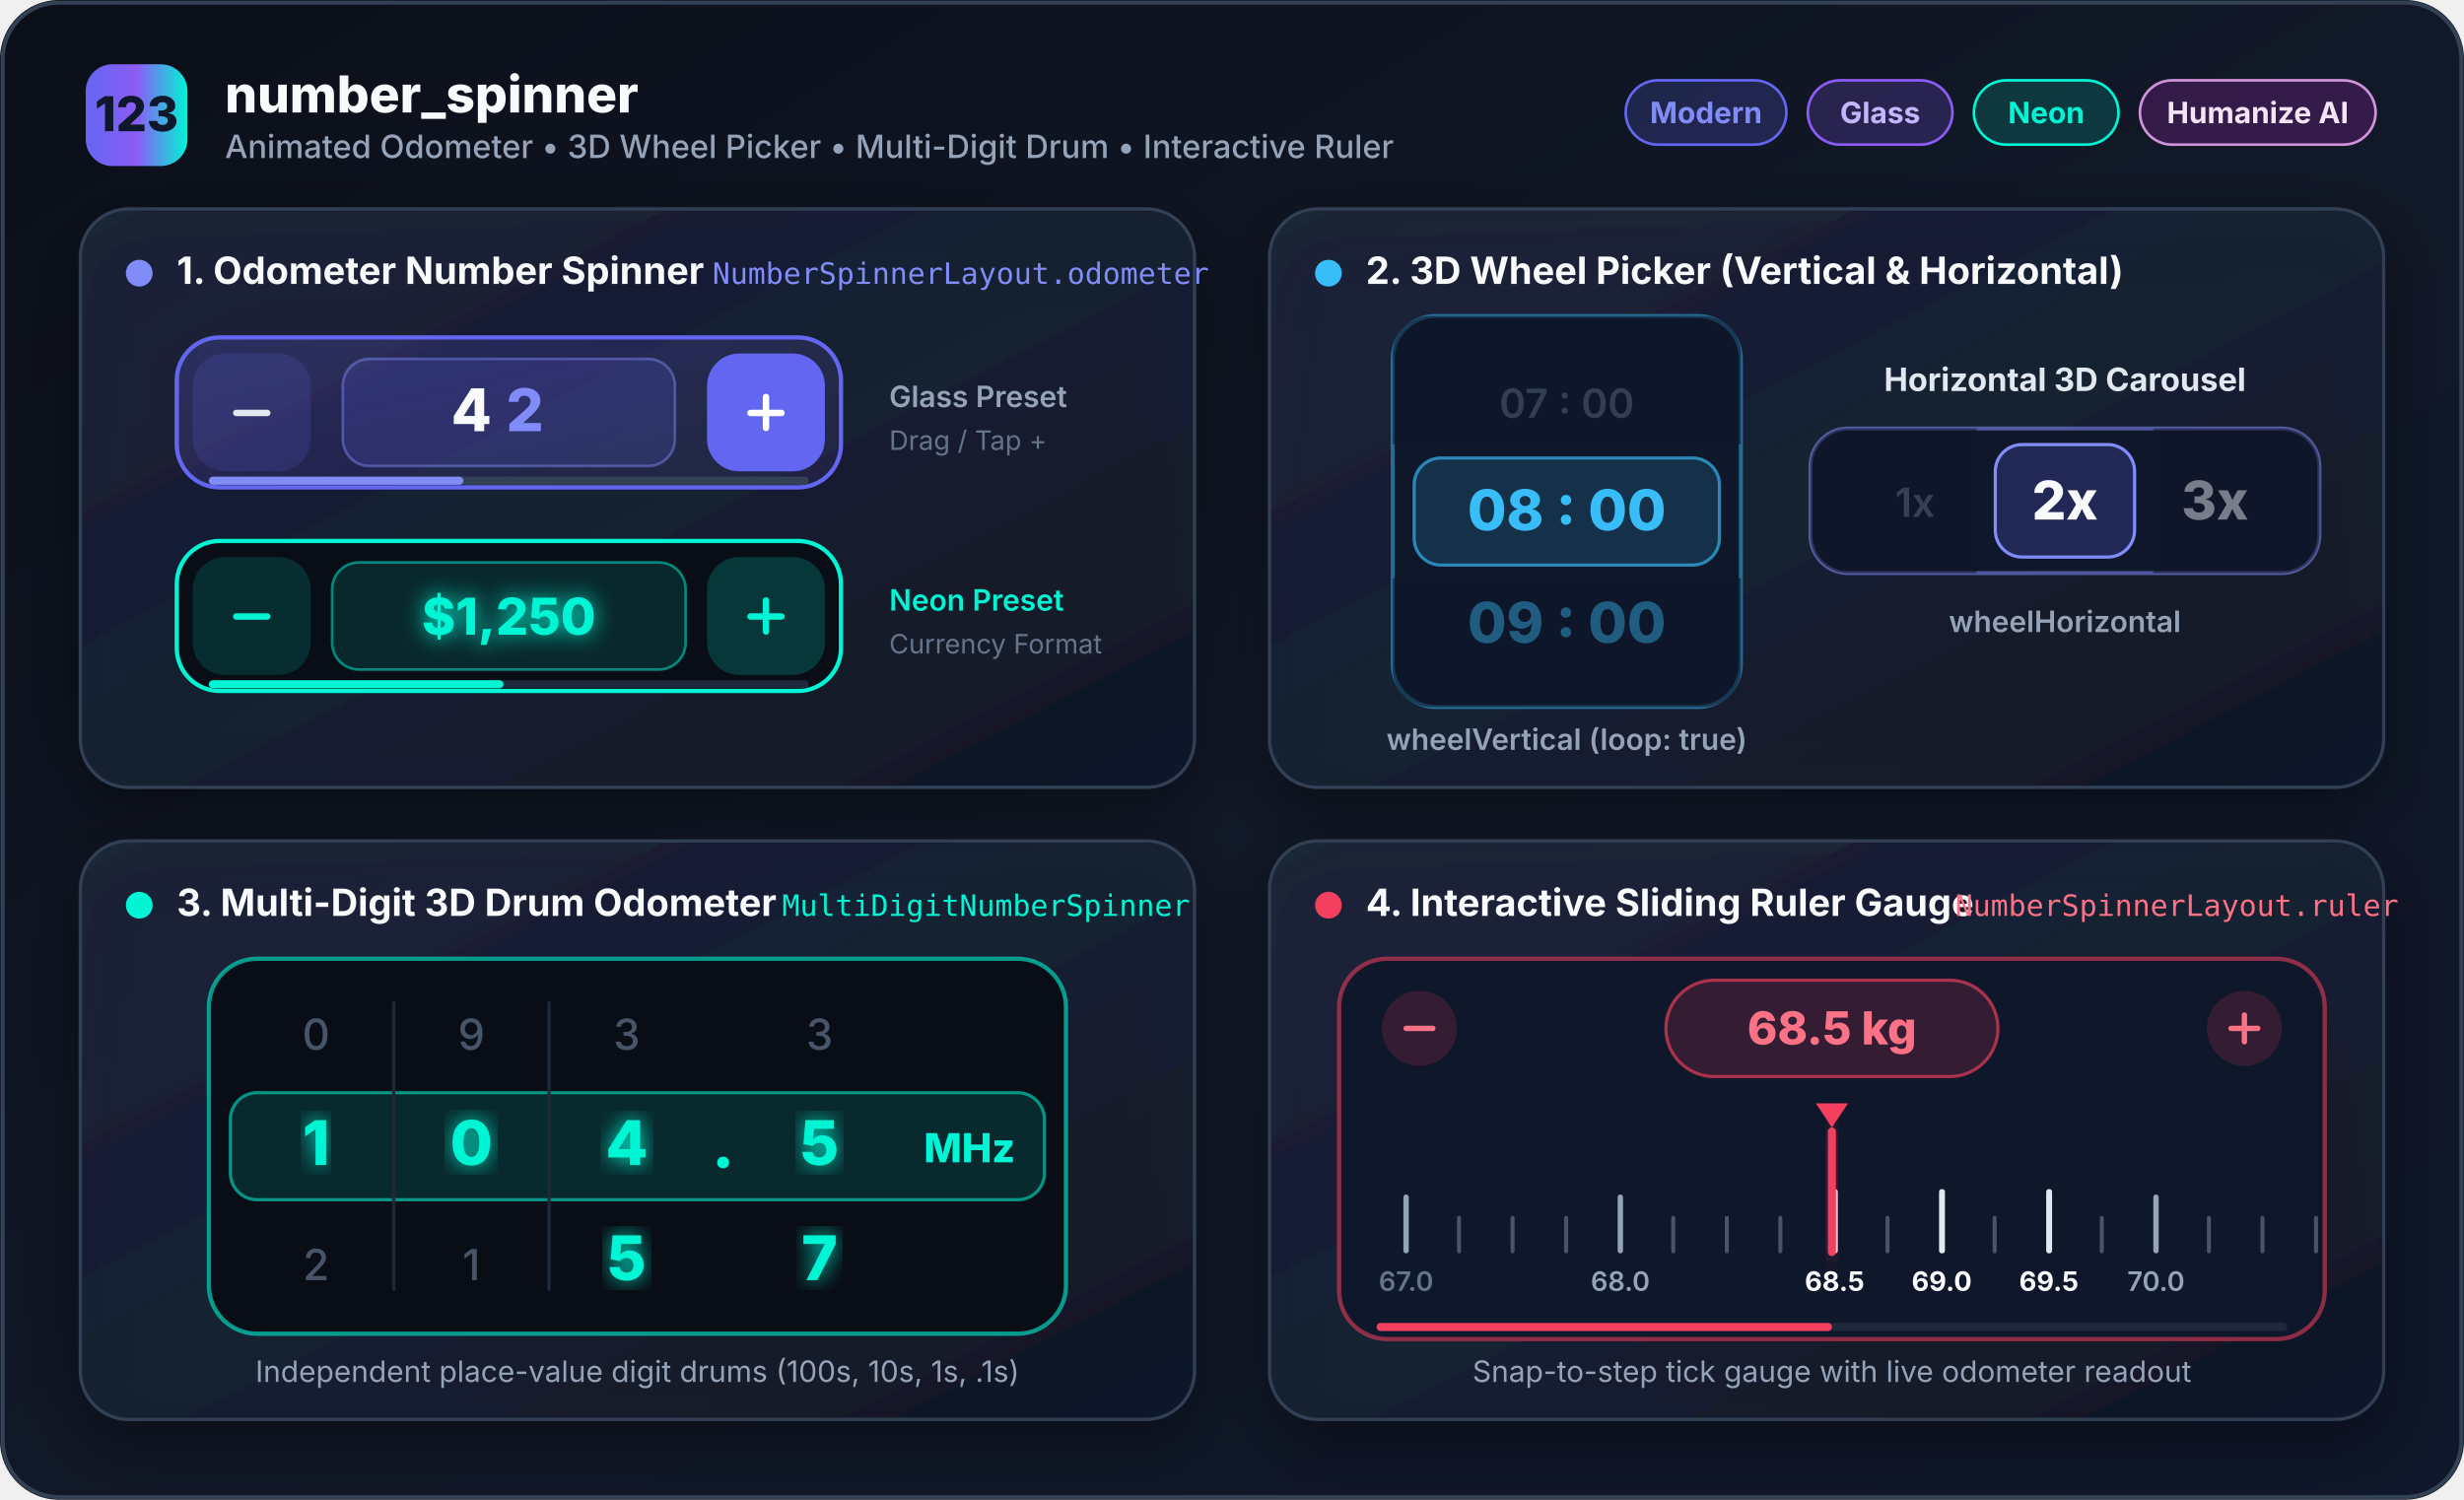
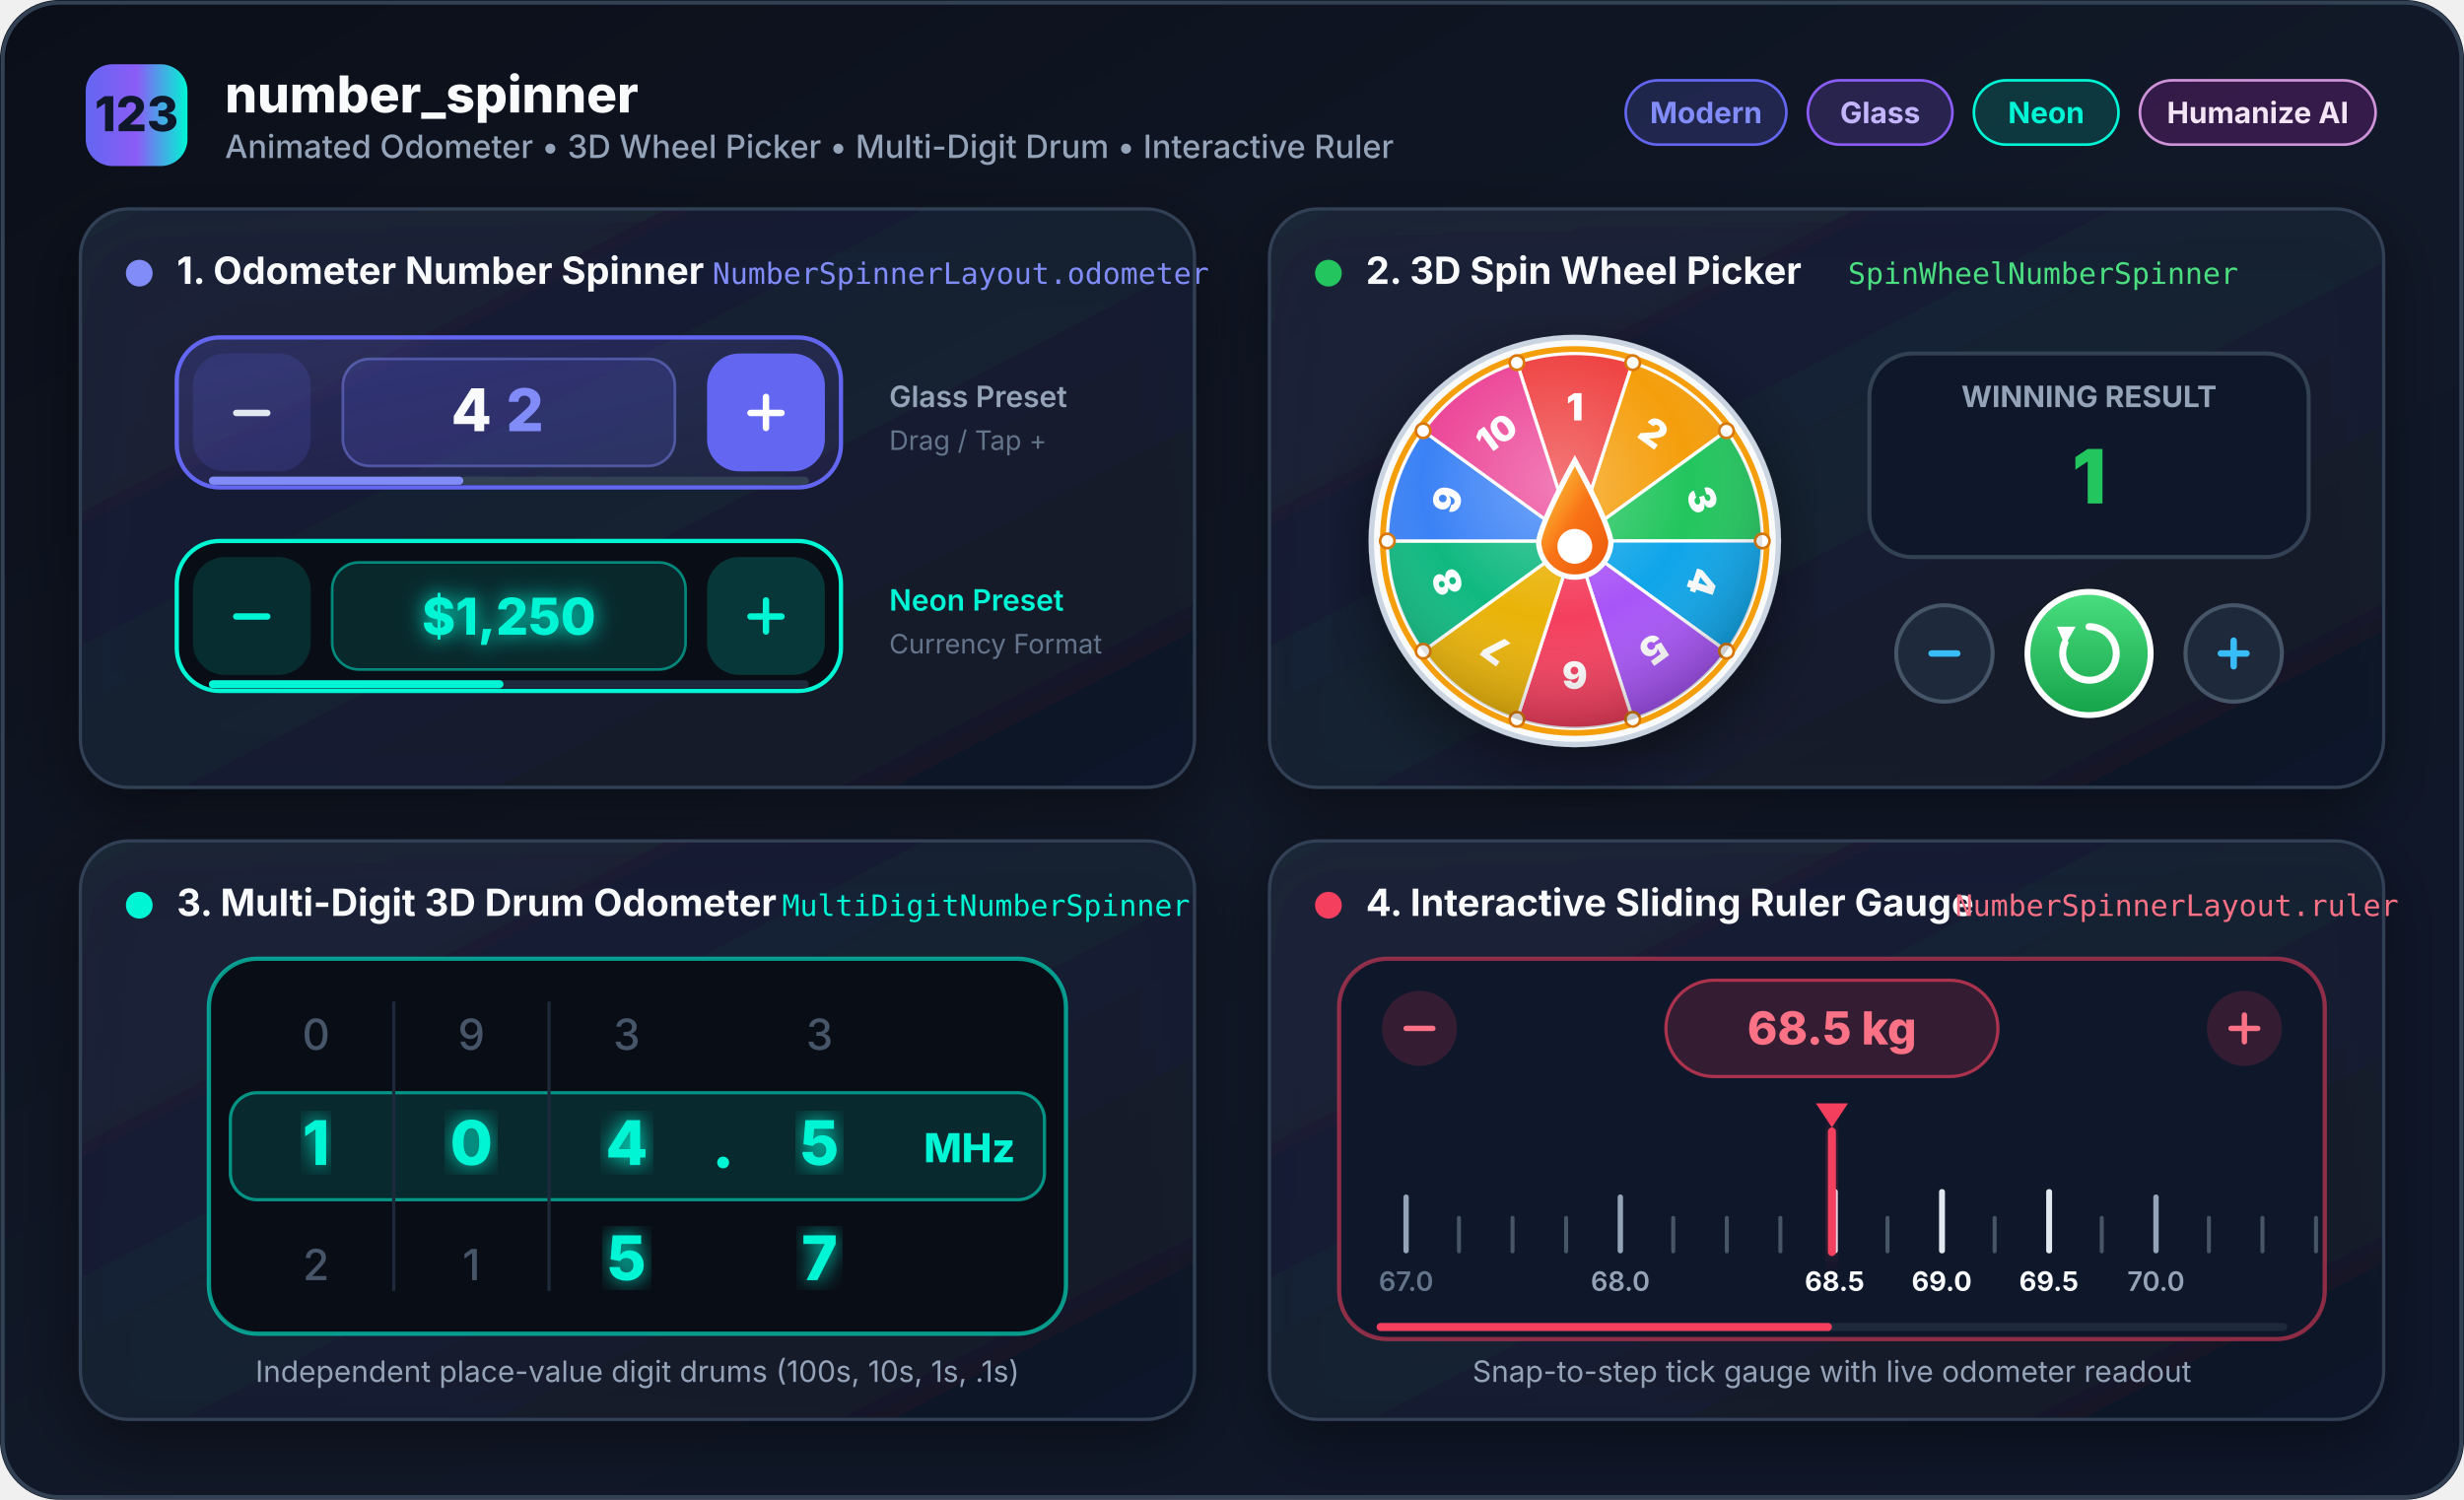
<svg xmlns="http://www.w3.org/2000/svg" viewBox="0 0 920 560" width="100%" height="100%">
  <defs>
    <linearGradient id="bgGrad" x1="0%" y1="0%" x2="100%" y2="100%">
      <stop offset="0%" stop-color="#0B0F19" />
      <stop offset="50%" stop-color="#111827" />
      <stop offset="100%" stop-color="#0F172A" />
    </linearGradient>
    <linearGradient id="cardGrad" x1="0%" y1="0%" x2="100%" y2="100%">
      <stop offset="0%" stop-color="#1E293B" stop-opacity="0.85" />
      <stop offset="100%" stop-color="#0F172A" stop-opacity="0.92" />
    </linearGradient>
    <linearGradient id="glassGrad" x1="0%" y1="0%" x2="100%" y2="100%">
      <stop offset="0%" stop-color="#6366F1" stop-opacity="0.22" />
      <stop offset="100%" stop-color="#8B5CF6" stop-opacity="0.08" />
    </linearGradient>
    <linearGradient id="accentGrad" x1="0%" y1="0%" x2="100%" y2="0%">
      <stop offset="0%" stop-color="#6366F1" />
      <stop offset="50%" stop-color="#8B5CF6" />
      <stop offset="100%" stop-color="#00F5D4" />
+     </linearGradient>
+     <radialGradient id="wheelGlossHero" cx="45%" cy="35%" r="65%">
+       <stop offset="0%" stop-color="#FFFFFF" stop-opacity="0.28" />
+       <stop offset="55%" stop-color="#FFFFFF" stop-opacity="0.0" />
+       <stop offset="100%" stop-color="#000000" stop-opacity="0.22" />
+     </radialGradient>
+     <linearGradient id="pointerGradHero" x1="0%" y1="0%" x2="100%" y2="100%">
+       <stop offset="0%" stop-color="#FDE047" />
+       <stop offset="50%" stop-color="#F97316" />
+       <stop offset="100%" stop-color="#EA580C" />
+     </linearGradient>
+     <linearGradient id="spinBtnGradHero" x1="0%" y1="0%" x2="0%" y2="100%">
+       <stop offset="0%" stop-color="#4ADE80" />
+       <stop offset="100%" stop-color="#16A34A" />
    </linearGradient>
    <linearGradient id="wheelFadeV" x1="0%" y1="0%" x2="0%" y2="100%">
      <stop offset="0%" stop-color="#151E2E" stop-opacity="0.95" />
      <stop offset="28%" stop-color="#151E2E" stop-opacity="0" />
      <stop offset="72%" stop-color="#151E2E" stop-opacity="0" />
      <stop offset="100%" stop-color="#151E2E" stop-opacity="0.95" />
    </linearGradient>
    <linearGradient id="rulerFadeH" x1="0%" y1="0%" x2="100%" y2="0%">
      <stop offset="0%" stop-color="#151E2E" stop-opacity="0.95" />
      <stop offset="20%" stop-color="#151E2E" stop-opacity="0" />
      <stop offset="80%" stop-color="#151E2E" stop-opacity="0" />
      <stop offset="100%" stop-color="#151E2E" stop-opacity="0.95" />
    </linearGradient>
    <filter id="neonGlow" x="-20%" y="-20%" width="140%" height="140%">
      <feGaussianBlur stdDeviation="4" result="blur" />
      <feComposite in="SourceGraphic" in2="blur" operator="over" />
    </filter>
    <filter id="cardShadow" x="-10%" y="-10%" width="120%" height="125%">
      <feDropShadow dx="0" dy="8" stdDeviation="12" flood-color="#000000" flood-opacity="0.45" />
    </filter>
    <clipPath id="odoClip1">
      <rect x="135" y="136" width="110" height="36" rx="8" />
    </clipPath>
    <clipPath id="odoClip2">
      <rect x="135" y="212" width="130" height="36" rx="8" />
    </clipPath>
    <clipPath id="wheelClipV">
      <rect x="520" y="118" width="130" height="146" rx="14" />
    </clipPath>
    <clipPath id="wheelClipH">
      <rect x="676" y="160" width="190" height="54" rx="14" />
    </clipPath>
    <clipPath id="drumClip1">
      <rect x="92" y="362" width="52" height="132" rx="10" />
    </clipPath>
    <clipPath id="drumClip2">
      <rect x="150" y="362" width="52" height="132" rx="10" />
    </clipPath>
    <clipPath id="drumClip3">
      <rect x="208" y="362" width="52" height="132" rx="10" />
    </clipPath>
    <clipPath id="drumClip4">
      <rect x="280" y="362" width="52" height="132" rx="10" />
    </clipPath>
    <clipPath id="rulerClip">
      <rect x="502" y="420" width="364" height="78" rx="12" />
    </clipPath>
    <clipPath id="rulerBadgeClip">
      <rect x="630" y="368" width="110" height="32" rx="16" />
    </clipPath>
  </defs>
  <rect width="920" height="560" rx="22" fill="url(#bgGrad)" />
  <rect x="1" y="1" width="918" height="558" rx="21" fill="none" stroke="#334155" stroke-width="1.5" />
  <g transform="translate(32, 24)">
    <rect x="0" y="0" width="38" height="38" rx="10" fill="url(#accentGrad)" />
    <text x="19" y="25" font-family="system-ui, -apple-system, sans-serif" font-size="18" font-weight="800" fill="#0F172A" text-anchor="middle">123</text>
    <text x="52" y="18" font-family="system-ui, -apple-system, sans-serif" font-size="19" font-weight="800" fill="#F8FAFC">number_spinner</text>
    <text x="52" y="35" font-family="system-ui, -apple-system, sans-serif" font-size="12" font-weight="500" fill="#94A3B8">Animated Odometer • 3D Wheel Picker • Multi-Digit Drum • Interactive Ruler</text>
    <g transform="translate(575, 6)">
      <rect x="0" y="0" width="60" height="24" rx="12" fill="#6366F1" fill-opacity="0.2" stroke="#6366F1" stroke-width="1" />
      <text x="30" y="16" font-family="system-ui, -apple-system, sans-serif" font-size="11" font-weight="700" fill="#818CF8" text-anchor="middle">Modern</text>
      <rect x="68" y="0" width="54" height="24" rx="12" fill="#8B5CF6" fill-opacity="0.2" stroke="#8B5CF6" stroke-width="1" />
      <text x="95" y="16" font-family="system-ui, -apple-system, sans-serif" font-size="11" font-weight="700" fill="#C4B5FD" text-anchor="middle">Glass</text>
      <rect x="130" y="0" width="54" height="24" rx="12" fill="#00F5D4" fill-opacity="0.15" stroke="#00F5D4" stroke-width="1" />
      <text x="157" y="16" font-family="system-ui, -apple-system, sans-serif" font-size="11" font-weight="700" fill="#00F5D4" text-anchor="middle">Neon</text>
      <rect x="192" y="0" width="88" height="24" rx="12" fill="#9C27B0" fill-opacity="0.25" stroke="#CE93D8" stroke-width="1" />
      <text x="236" y="16" font-family="system-ui, -apple-system, sans-serif" font-size="11" font-weight="700" fill="#F3E5F5" text-anchor="middle">Humanize AI</text>
    </g>
  </g>
  <g filter="url(#cardShadow)">
    <rect x="30" y="78" width="416" height="216" rx="18" fill="url(#cardGrad)" stroke="#334155" stroke-width="1.2" />
  </g>
  <circle cx="52" cy="102" r="5" fill="#818CF8" />
  <text x="66" y="106" font-family="system-ui, -apple-system, sans-serif" font-size="14" font-weight="700" fill="#F8FAFC">1. Odometer Number Spinner</text>
  <text x="266" y="106" font-family="monospace" font-size="11" fill="#818CF8">NumberSpinnerLayout.odometer</text>
  <rect x="66" y="126" width="248" height="56" rx="16" fill="url(#glassGrad)" stroke="#6366F1" stroke-width="1.6" />
  <rect x="72" y="132" width="44" height="44" rx="12" fill="#6366F1" fill-opacity="0.16" />
  <rect x="87" y="153" width="14" height="2.4" rx="1.2" fill="#E2E8F0" />
  <rect x="128" y="134" width="124" height="40" rx="10" fill="#6366F1" fill-opacity="0.18" stroke="#818CF8" stroke-opacity="0.45" />
  <g clip-path="url(#odoClip1)">
    <text x="176" y="161" font-family="system-ui, -apple-system, sans-serif" font-size="22" font-weight="800" fill="#F8FAFC" text-anchor="middle">4</text>
    <g>
      <animateTransform attributeName="transform" type="translate" values="0,0; 0,0; 0,-36; 0,-36; 0,-72; 0,-72; 0,-108; 0,-108; 0,0" keyTimes="0; 0.18; 0.24; 0.43; 0.49; 0.68; 0.74; 0.93; 1" dur="6s" repeatCount="indefinite" />
      <text x="196" y="161" font-family="system-ui, -apple-system, sans-serif" font-size="22" font-weight="800" fill="#818CF8" text-anchor="middle">2</text>
      <text x="196" y="197" font-family="system-ui, -apple-system, sans-serif" font-size="22" font-weight="800" fill="#818CF8" text-anchor="middle">3</text>
      <text x="196" y="233" font-family="system-ui, -apple-system, sans-serif" font-size="22" font-weight="800" fill="#818CF8" text-anchor="middle">4</text>
      <text x="196" y="269" font-family="system-ui, -apple-system, sans-serif" font-size="22" font-weight="800" fill="#818CF8" text-anchor="middle">5</text>
    </g>
  </g>
  <rect x="264" y="132" width="44" height="44" rx="12" fill="#6366F1">
    <animate attributeName="fill-opacity" values="0.2; 0.55; 0.2; 0.55; 0.2; 0.55; 0.2; 0.55; 0.2" dur="6s" repeatCount="indefinite" />
  </rect>
  <rect x="279" y="153" width="14" height="2.4" rx="1.2" fill="#FFFFFF" />
  <rect x="284.8" y="147" width="2.4" height="14" rx="1.2" fill="#FFFFFF" />
  <rect x="78" y="178" width="224" height="3" rx="1.5" fill="#334155" />
  <rect x="78" y="178" width="95" height="3" rx="1.5" fill="#818CF8">
    <animate attributeName="width" values="95; 95; 125; 125; 155; 155; 185; 185; 95" keyTimes="0; 0.18; 0.24; 0.43; 0.49; 0.68; 0.74; 0.93; 1" dur="6s" repeatCount="indefinite" />
  </rect>
  <text x="332" y="152" font-family="system-ui, -apple-system, sans-serif" font-size="11" font-weight="600" fill="#94A3B8">Glass Preset</text>
  <text x="332" y="168" font-family="system-ui, -apple-system, sans-serif" font-size="10" fill="#64748B">Drag / Tap +</text>
  <rect x="66" y="202" width="248" height="56" rx="16" fill="#090D16" stroke="#00F5D4" stroke-width="1.6" />
  <rect x="72" y="208" width="44" height="44" rx="12" fill="#00F5D4" fill-opacity="0.14" />
  <rect x="87" y="229" width="14" height="2.4" rx="1.2" fill="#00F5D4" />
  <rect x="124" y="210" width="132" height="40" rx="10" fill="#00F5D4" fill-opacity="0.12" stroke="#00F5D4" stroke-opacity="0.5" />
  <g clip-path="url(#odoClip2)" filter="url(#neonGlow)">
    <g>
      <animateTransform attributeName="transform" type="translate" values="0,0; 0,0; 0,-36; 0,-36; 0,-72; 0,-72; 0,0" keyTimes="0; 0.25; 0.33; 0.58; 0.66; 0.92; 1" dur="6s" repeatCount="indefinite" />
      <text x="190" y="237" font-family="system-ui, -apple-system, sans-serif" font-size="19" font-weight="800" fill="#00F5D4" text-anchor="middle">$1,250</text>
      <text x="190" y="273" font-family="system-ui, -apple-system, sans-serif" font-size="19" font-weight="800" fill="#00F5D4" text-anchor="middle">$1,300</text>
      <text x="190" y="309" font-family="system-ui, -apple-system, sans-serif" font-size="19" font-weight="800" fill="#00F5D4" text-anchor="middle">$1,350</text>
    </g>
  </g>
  <rect x="264" y="208" width="44" height="44" rx="12" fill="#00F5D4" fill-opacity="0.18" />
  <rect x="279" y="229" width="14" height="2.4" rx="1.2" fill="#00F5D4" />
  <rect x="284.8" y="223" width="2.4" height="14" rx="1.2" fill="#00F5D4" />
  <rect x="78" y="254" width="224" height="3" rx="1.5" fill="#1E293B" />
  <rect x="78" y="254" width="110" height="3" rx="1.5" fill="#00F5D4">
    <animate attributeName="width" values="110; 110; 150; 150; 190; 190; 110" keyTimes="0; 0.25; 0.33; 0.58; 0.66; 0.92; 1" dur="6s" repeatCount="indefinite" />
  </rect>
  <text x="332" y="228" font-family="system-ui, -apple-system, sans-serif" font-size="11" font-weight="600" fill="#00F5D4">Neon Preset</text>
  <text x="332" y="244" font-family="system-ui, -apple-system, sans-serif" font-size="10" fill="#64748B">Currency Format</text>
  <g filter="url(#cardShadow)">
    <rect x="474" y="78" width="416" height="216" rx="18" fill="url(#cardGrad)" stroke="#334155" stroke-width="1.2" />
  </g>
-   <circle cx="496" cy="102" r="5" fill="#38BDF8" />
-   <text x="510" y="106" font-family="system-ui, -apple-system, sans-serif" font-size="14" font-weight="700" fill="#F8FAFC">2. 3D Wheel Picker (Vertical &amp; Horizontal)</text>
-   <rect x="520" y="118" width="130" height="146" rx="16" fill="#0F172A" stroke="#38BDF8" stroke-opacity="0.5" stroke-width="1.5" />
-   <rect x="528" y="171" width="114" height="40" rx="10" fill="#38BDF8" fill-opacity="0.16" stroke="#38BDF8" stroke-opacity="0.65" stroke-width="1.2" />
-   <g clip-path="url(#wheelClipV)">
-     <g>
-       <animateTransform attributeName="transform" type="translate" values="0,0; 0,0; 0,-42; 0,-42; 0,-84; 0,-84; 0,0" keyTimes="0; 0.25; 0.35; 0.6; 0.7; 0.92; 1" dur="6s" repeatCount="indefinite" />
-       <text x="585" y="156" font-family="system-ui, -apple-system, sans-serif" font-size="15" font-weight="600" fill="#64748B" text-anchor="middle">07 : 00</text>
-       <text x="585" y="198" font-family="system-ui, -apple-system, sans-serif" font-size="21" font-weight="800" fill="#38BDF8" text-anchor="middle">08 : 00</text>
-       <text x="585" y="240" font-family="system-ui, -apple-system, sans-serif" font-size="21" font-weight="800" fill="#38BDF8" text-anchor="middle">09 : 00</text>
-       <text x="585" y="282" font-family="system-ui, -apple-system, sans-serif" font-size="21" font-weight="800" fill="#38BDF8" text-anchor="middle">10 : 00</text>
-       <text x="585" y="324" font-family="system-ui, -apple-system, sans-serif" font-size="15" font-weight="600" fill="#64748B" text-anchor="middle">11 : 00</text>
-     </g>
-     <rect x="520" y="118" width="130" height="48" fill="#0F172A" fill-opacity="0.58" />
-     <rect x="520" y="216" width="130" height="48" fill="#0F172A" fill-opacity="0.58" />
-   </g>
-   <text x="585" y="280" font-family="system-ui, -apple-system, sans-serif" font-size="11" font-weight="600" fill="#94A3B8" text-anchor="middle">wheelVertical (loop: true)</text>
-   <text x="771" y="146" font-family="system-ui, -apple-system, sans-serif" font-size="12" font-weight="700" fill="#E2E8F0" text-anchor="middle">Horizontal 3D Carousel</text>
-   <rect x="676" y="160" width="190" height="54" rx="14" fill="#0F172A" stroke="#818CF8" stroke-opacity="0.55" stroke-width="1.5" />
-   <rect x="745" y="166" width="52" height="42" rx="10" fill="#6366F1" fill-opacity="0.22" stroke="#818CF8" stroke-width="1.2" />
-   <g clip-path="url(#wheelClipH)">
-     <g>
-       <animateTransform attributeName="transform" type="translate" values="0,0; 0,0; -56,0; -56,0; -112,0; -112,0; 0,0" keyTimes="0; 0.25; 0.35; 0.6; 0.7; 0.92; 1" dur="6s" repeatCount="indefinite" />
-       <text x="715" y="193" font-family="system-ui, -apple-system, sans-serif" font-size="15" font-weight="600" fill="#64748B" text-anchor="middle">1x</text>
-       <text x="771" y="194" font-family="system-ui, -apple-system, sans-serif" font-size="20" font-weight="800" fill="#F8FAFC" text-anchor="middle">2x</text>
-       <text x="827" y="194" font-family="system-ui, -apple-system, sans-serif" font-size="20" font-weight="800" fill="#F8FAFC" text-anchor="middle">3x</text>
-       <text x="883" y="194" font-family="system-ui, -apple-system, sans-serif" font-size="20" font-weight="800" fill="#F8FAFC" text-anchor="middle">4x</text>
-       <text x="939" y="193" font-family="system-ui, -apple-system, sans-serif" font-size="15" font-weight="600" fill="#64748B" text-anchor="middle">5x</text>
-     </g>
-     <rect x="676" y="160" width="62" height="54" fill="#0F172A" fill-opacity="0.55" />
-     <rect x="804" y="160" width="62" height="54" fill="#0F172A" fill-opacity="0.55" />
-   </g>
-   <text x="771" y="236" font-family="system-ui, -apple-system, sans-serif" font-size="11" font-weight="600" fill="#94A3B8" text-anchor="middle">wheelHorizontal</text>
+   <circle cx="496" cy="102" r="5" fill="#22C55E" />
+   <text x="510" y="106" font-family="system-ui, -apple-system, sans-serif" font-size="14" font-weight="700" fill="#F8FAFC">2. 3D Spin Wheel Picker</text>
+   <text x="690" y="106" font-family="monospace" font-size="11" fill="#4ADE80">SpinWheelNumberSpinner</text>
+   <g transform="translate(588, 202)">
+     <circle cx="0" cy="0" r="76" fill="#F8FAFC" stroke="#CBD5E1" stroke-width="2" filter="url(#cardShadow)" />
+     <circle cx="0" cy="0" r="71.5" fill="none" stroke="#F59E0B" stroke-width="2.5" />
+     <g>
+       <animateTransform attributeName="transform" type="rotate" values="0; 0; 612; 612; 1224; 1224; 1800" keyTimes="0; 0.08; 0.38; 0.52; 0.82; 0.94; 1" calcMode="spline" keySplines="0 0 1 1; 0.12 0.85 0.22 1; 0 0 1 1; 0.12 0.85 0.22 1; 0 0 1 1; 0.12 0.85 0.22 1" dur="6s" repeatCount="indefinite" />
+       <g transform="rotate(0)">
+         <path d="M 0,0 L -21.63,-66.57 A 70,70 0 0,1 21.63,-66.57 Z" fill="#EF4444" stroke="#FFFFFF" stroke-width="1.2" />
+         <text x="0" y="-45" font-family="system-ui, -apple-system, sans-serif" font-size="14" font-weight="900" fill="#FFFFFF" text-anchor="middle">1</text>
+       </g>
+       <g transform="rotate(36)">
+         <path d="M 0,0 L -21.63,-66.57 A 70,70 0 0,1 21.63,-66.57 Z" fill="#F59E0B" stroke="#FFFFFF" stroke-width="1.2" />
+         <text x="0" y="-45" font-family="system-ui, -apple-system, sans-serif" font-size="14" font-weight="900" fill="#FFFFFF" text-anchor="middle">2</text>
+       </g>
+       <g transform="rotate(72)">
+         <path d="M 0,0 L -21.63,-66.57 A 70,70 0 0,1 21.63,-66.57 Z" fill="#22C55E" stroke="#FFFFFF" stroke-width="1.2" />
+         <text x="0" y="-45" font-family="system-ui, -apple-system, sans-serif" font-size="14" font-weight="900" fill="#FFFFFF" text-anchor="middle">3</text>
+       </g>
+       <g transform="rotate(108)">
+         <path d="M 0,0 L -21.63,-66.57 A 70,70 0 0,1 21.63,-66.57 Z" fill="#0EA5E9" stroke="#FFFFFF" stroke-width="1.2" />
+         <text x="0" y="-45" font-family="system-ui, -apple-system, sans-serif" font-size="14" font-weight="900" fill="#FFFFFF" text-anchor="middle">4</text>
+       </g>
+       <g transform="rotate(144)">
+         <path d="M 0,0 L -21.63,-66.57 A 70,70 0 0,1 21.63,-66.57 Z" fill="#A855F7" stroke="#FFFFFF" stroke-width="1.2" />
+         <text x="0" y="-45" font-family="system-ui, -apple-system, sans-serif" font-size="14" font-weight="900" fill="#FFFFFF" text-anchor="middle">5</text>
+       </g>
+       <g transform="rotate(180)">
+         <path d="M 0,0 L -21.63,-66.57 A 70,70 0 0,1 21.63,-66.57 Z" fill="#F43F5E" stroke="#FFFFFF" stroke-width="1.2" />
+         <text x="0" y="-45" font-family="system-ui, -apple-system, sans-serif" font-size="14" font-weight="900" fill="#FFFFFF" text-anchor="middle">6</text>
+       </g>
+       <g transform="rotate(216)">
+         <path d="M 0,0 L -21.63,-66.57 A 70,70 0 0,1 21.63,-66.57 Z" fill="#EAB308" stroke="#FFFFFF" stroke-width="1.2" />
+         <text x="0" y="-45" font-family="system-ui, -apple-system, sans-serif" font-size="14" font-weight="900" fill="#FFFFFF" text-anchor="middle">7</text>
+       </g>
+       <g transform="rotate(252)">
+         <path d="M 0,0 L -21.63,-66.57 A 70,70 0 0,1 21.63,-66.57 Z" fill="#10B981" stroke="#FFFFFF" stroke-width="1.2" />
+         <text x="0" y="-45" font-family="system-ui, -apple-system, sans-serif" font-size="14" font-weight="900" fill="#FFFFFF" text-anchor="middle">8</text>
+       </g>
+       <g transform="rotate(288)">
+         <path d="M 0,0 L -21.63,-66.57 A 70,70 0 0,1 21.63,-66.57 Z" fill="#3B82F6" stroke="#FFFFFF" stroke-width="1.2" />
+         <text x="0" y="-45" font-family="system-ui, -apple-system, sans-serif" font-size="14" font-weight="900" fill="#FFFFFF" text-anchor="middle">9</text>
+       </g>
+       <g transform="rotate(324)">
+         <path d="M 0,0 L -21.63,-66.57 A 70,70 0 0,1 21.63,-66.57 Z" fill="#EC4899" stroke="#FFFFFF" stroke-width="1.2" />
+         <text x="0" y="-45" font-family="system-ui, -apple-system, sans-serif" font-size="13" font-weight="900" fill="#FFFFFF" text-anchor="middle">10</text>
+       </g>
+       <circle cx="-21.63" cy="-66.57" r="2.7" fill="#FFFFFF" stroke="#D97706" stroke-width="1" />
+       <circle cx="21.63" cy="-66.57" r="2.7" fill="#FFFFFF" stroke="#D97706" stroke-width="1" />
+       <circle cx="56.63" cy="-41.15" r="2.7" fill="#FFFFFF" stroke="#D97706" stroke-width="1" />
+       <circle cx="70.0" cy="0" r="2.7" fill="#FFFFFF" stroke="#D97706" stroke-width="1" />
+       <circle cx="56.63" cy="41.15" r="2.7" fill="#FFFFFF" stroke="#D97706" stroke-width="1" />
+       <circle cx="21.63" cy="66.57" r="2.7" fill="#FFFFFF" stroke="#D97706" stroke-width="1" />
+       <circle cx="-21.63" cy="66.57" r="2.7" fill="#FFFFFF" stroke="#D97706" stroke-width="1" />
+       <circle cx="-56.63" cy="41.15" r="2.7" fill="#FFFFFF" stroke="#D97706" stroke-width="1" />
+       <circle cx="-70.0" cy="0" r="2.7" fill="#FFFFFF" stroke="#D97706" stroke-width="1" />
+       <circle cx="-56.63" cy="-41.15" r="2.7" fill="#FFFFFF" stroke="#D97706" stroke-width="1" />
+     </g>
+     <circle cx="0" cy="0" r="70" fill="url(#wheelGlossHero)" pointer-events="none" />
+     <path d="M 0,-30 Q 12,-8 13.5,0 A 13.5,13.5 0 1,1 -13.5,0 Q -12,-8 0,-30 Z" fill="url(#pointerGradHero)" stroke="#FFFFFF" stroke-width="2" />
+     <circle cx="0" cy="2" r="6.5" fill="#FFFFFF" />
+   </g>
+   <rect x="698" y="132" width="164" height="76" rx="16" fill="#0F172A" stroke="#334155" stroke-width="1.5" />
+   <text x="780" y="152" font-family="system-ui, -apple-system, sans-serif" font-size="11" font-weight="700" fill="#94A3B8" text-anchor="middle">WINNING RESULT</text>
+   <clipPath id="heroResClip">
+     <rect x="710" y="158" width="140" height="36" rx="8" />
+   </clipPath>
+   <g clip-path="url(#heroResClip)">
+     <g>
+       <animateTransform attributeName="transform" type="translate" values="0,0; 0,0; 0,-36; 0,-36; 0,-72; 0,-72; 0,0" keyTimes="0; 0.34; 0.40; 0.78; 0.84; 0.96; 1" dur="6s" repeatCount="indefinite" />
+       <text x="780" y="188" font-family="system-ui, -apple-system, sans-serif" font-size="28" font-weight="900" fill="#22C55E" text-anchor="middle">1</text>
+       <text x="780" y="224" font-family="system-ui, -apple-system, sans-serif" font-size="28" font-weight="900" fill="#0EA5E9" text-anchor="middle">4</text>
+       <text x="780" y="260" font-family="system-ui, -apple-system, sans-serif" font-size="28" font-weight="900" fill="#EAB308" text-anchor="middle">7</text>
+     </g>
+   </g>
+   <circle cx="726" cy="244" r="18" fill="#1E293B" stroke="#475569" stroke-width="1.5" />
+   <rect x="720" y="242.8" width="12" height="2.4" rx="1.2" fill="#38BDF8" />
+   <circle cx="780" cy="244" r="23" fill="url(#spinBtnGradHero)" stroke="#FFFFFF" stroke-width="2.2" />
+   <path d="M 780,234 A 10,10 0 1,1 771,240" fill="none" stroke="#FFFFFF" stroke-width="2.6" stroke-linecap="round" />
+   <polygon points="768,234 775,234 771,241" fill="#FFFFFF" />
+   <circle cx="834" cy="244" r="18" fill="#1E293B" stroke="#475569" stroke-width="1.5" />
+   <rect x="828" y="242.8" width="12" height="2.4" rx="1.2" fill="#38BDF8" />
+   <rect x="832.8" y="238" width="2.4" height="12" rx="1.2" fill="#38BDF8" />
  <g filter="url(#cardShadow)">
    <rect x="30" y="314" width="416" height="216" rx="18" fill="url(#cardGrad)" stroke="#334155" stroke-width="1.2" />
  </g>
  <circle cx="52" cy="338" r="5" fill="#00F5D4" />
  <text x="66" y="342" font-family="system-ui, -apple-system, sans-serif" font-size="14" font-weight="700" fill="#F8FAFC">3. Multi-Digit 3D Drum Odometer</text>
  <text x="292" y="342" font-family="monospace" font-size="11" fill="#00F5D4">MultiDigitNumberSpinner</text>
  <rect x="78" y="358" width="320" height="140" rx="18" fill="#090D16" stroke="#00F5D4" stroke-opacity="0.6" stroke-width="1.6" />
  <rect x="86" y="408" width="304" height="40" rx="10" fill="#00F5D4" fill-opacity="0.13" stroke="#00F5D4" stroke-opacity="0.55" stroke-width="1.2" />
  <line x1="147" y1="374" x2="147" y2="482" stroke="#1E293B" stroke-width="1.2" />
  <line x1="205" y1="374" x2="205" y2="482" stroke="#1E293B" stroke-width="1.2" />
  <g clip-path="url(#drumClip1)">
    <text x="118" y="392" font-family="system-ui, -apple-system, sans-serif" font-size="16" font-weight="500" fill="#475569" text-anchor="middle">0</text>
    <text x="118" y="435" font-family="system-ui, -apple-system, sans-serif" font-size="23" font-weight="800" fill="#00F5D4" text-anchor="middle" filter="url(#neonGlow)">1</text>
    <text x="118" y="478" font-family="system-ui, -apple-system, sans-serif" font-size="16" font-weight="500" fill="#475569" text-anchor="middle">2</text>
  </g>
  <g clip-path="url(#drumClip2)">
    <text x="176" y="392" font-family="system-ui, -apple-system, sans-serif" font-size="16" font-weight="500" fill="#475569" text-anchor="middle">9</text>
    <text x="176" y="435" font-family="system-ui, -apple-system, sans-serif" font-size="23" font-weight="800" fill="#00F5D4" text-anchor="middle" filter="url(#neonGlow)">0</text>
    <text x="176" y="478" font-family="system-ui, -apple-system, sans-serif" font-size="16" font-weight="500" fill="#475569" text-anchor="middle">1</text>
  </g>
  <g clip-path="url(#drumClip3)">
    <g>
      <animateTransform attributeName="transform" type="translate" values="0,0; 0,0; 0,-43; 0,-43; 0,0" keyTimes="0; 0.45; 0.55; 0.9; 1" dur="6s" repeatCount="indefinite" />
      <text x="234" y="392" font-family="system-ui, -apple-system, sans-serif" font-size="16" font-weight="500" fill="#475569" text-anchor="middle">3</text>
      <text x="234" y="435" font-family="system-ui, -apple-system, sans-serif" font-size="23" font-weight="800" fill="#00F5D4" text-anchor="middle" filter="url(#neonGlow)">4</text>
      <text x="234" y="478" font-family="system-ui, -apple-system, sans-serif" font-size="23" font-weight="800" fill="#00F5D4" text-anchor="middle" filter="url(#neonGlow)">5</text>
      <text x="234" y="521" font-family="system-ui, -apple-system, sans-serif" font-size="16" font-weight="500" fill="#475569" text-anchor="middle">6</text>
    </g>
  </g>
  <text x="270" y="436" font-family="system-ui, -apple-system, sans-serif" font-size="24" font-weight="800" fill="#00F5D4" text-anchor="middle">.</text>
  <g clip-path="url(#drumClip4)">
    <g>
      <animateTransform attributeName="transform" type="translate" values="0,0; 0,-43; 0,-86; 0,-129; 0,0" keyTimes="0; 0.25; 0.5; 0.75; 1" dur="6s" repeatCount="indefinite" />
      <text x="306" y="392" font-family="system-ui, -apple-system, sans-serif" font-size="16" font-weight="500" fill="#475569" text-anchor="middle">3</text>
      <text x="306" y="435" font-family="system-ui, -apple-system, sans-serif" font-size="23" font-weight="800" fill="#00F5D4" text-anchor="middle" filter="url(#neonGlow)">5</text>
      <text x="306" y="478" font-family="system-ui, -apple-system, sans-serif" font-size="23" font-weight="800" fill="#00F5D4" text-anchor="middle" filter="url(#neonGlow)">7</text>
      <text x="306" y="521" font-family="system-ui, -apple-system, sans-serif" font-size="23" font-weight="800" fill="#00F5D4" text-anchor="middle" filter="url(#neonGlow)">9</text>
      <text x="306" y="564" font-family="system-ui, -apple-system, sans-serif" font-size="23" font-weight="800" fill="#00F5D4" text-anchor="middle" filter="url(#neonGlow)">1</text>
    </g>
  </g>
  <text x="362" y="434" font-family="system-ui, -apple-system, sans-serif" font-size="15" font-weight="800" fill="#00F5D4" text-anchor="middle">MHz</text>
  <text x="238" y="516" font-family="system-ui, -apple-system, sans-serif" font-size="11" fill="#94A3B8" text-anchor="middle">Independent place-value digit drums (100s, 10s, 1s, .1s)</text>
  <g filter="url(#cardShadow)">
    <rect x="474" y="314" width="416" height="216" rx="18" fill="url(#cardGrad)" stroke="#334155" stroke-width="1.2" />
  </g>
  <circle cx="496" cy="338" r="5" fill="#F43F5E" />
  <text x="510" y="342" font-family="system-ui, -apple-system, sans-serif" font-size="14" font-weight="700" fill="#F8FAFC">4. Interactive Sliding Ruler Gauge</text>
  <text x="730" y="342" font-family="monospace" font-size="11" fill="#FB7185">NumberSpinnerLayout.ruler</text>
  <rect x="500" y="358" width="368" height="142" rx="18" fill="#0F172A" stroke="#F43F5E" stroke-opacity="0.55" stroke-width="1.6" />
  <circle cx="530" cy="384" r="14" fill="#F43F5E" fill-opacity="0.16" />
  <rect x="524" y="383" width="12" height="2" rx="1" fill="#FB7185" />
  <rect x="622" y="366" width="124" height="36" rx="18" fill="#F43F5E" fill-opacity="0.16" stroke="#F43F5E" stroke-opacity="0.65" stroke-width="1.2" />
  <g clip-path="url(#rulerBadgeClip)">
    <g>
      <animateTransform attributeName="transform" type="translate" values="0,0; 0,0; 0,-32; 0,-32; 0,-64; 0,-64; 0,0" keyTimes="0; 0.25; 0.35; 0.6; 0.7; 0.92; 1" dur="6s" repeatCount="indefinite" />
      <text x="684" y="390" font-family="system-ui, -apple-system, sans-serif" font-size="17" font-weight="800" fill="#FB7185" text-anchor="middle">68.5 kg</text>
      <text x="684" y="422" font-family="system-ui, -apple-system, sans-serif" font-size="17" font-weight="800" fill="#FB7185" text-anchor="middle">69.0 kg</text>
      <text x="684" y="454" font-family="system-ui, -apple-system, sans-serif" font-size="17" font-weight="800" fill="#FB7185" text-anchor="middle">69.5 kg</text>
    </g>
  </g>
  <circle cx="838" cy="384" r="14" fill="#F43F5E" fill-opacity="0.16" />
  <rect x="832" y="383" width="12" height="2" rx="1" fill="#FB7185" />
  <rect x="837" y="378" width="2" height="12" rx="1" fill="#FB7185" />
  <g clip-path="url(#rulerClip)">
    <g>
      <animateTransform attributeName="transform" type="translate" values="0,0; 0,0; -40,0; -40,0; -80,0; -80,0; 0,0" keyTimes="0; 0.25; 0.35; 0.6; 0.7; 0.92; 1" dur="6s" repeatCount="indefinite" />
      <rect x="524" y="446" width="2" height="22" rx="1" fill="#94A3B8" />
      <text x="525" y="482" font-family="system-ui, -apple-system, sans-serif" font-size="10" font-weight="600" fill="#64748B" text-anchor="middle">67.0</text>
      <rect x="544" y="454" width="1.5" height="14" rx="0.75" fill="#475569" />
      <rect x="564" y="454" width="1.5" height="14" rx="0.75" fill="#475569" />
      <rect x="584" y="454" width="1.5" height="14" rx="0.75" fill="#475569" />
      <rect x="604" y="446" width="2" height="22" rx="1" fill="#94A3B8" />
      <text x="605" y="482" font-family="system-ui, -apple-system, sans-serif" font-size="10" font-weight="600" fill="#94A3B8" text-anchor="middle">68.0</text>
      <rect x="624" y="454" width="1.5" height="14" rx="0.75" fill="#475569" />
      <rect x="644" y="454" width="1.5" height="14" rx="0.75" fill="#475569" />
      <rect x="664" y="454" width="1.5" height="14" rx="0.75" fill="#475569" />
      <rect x="684" y="444" width="2.2" height="24" rx="1" fill="#E2E8F0" />
      <text x="685" y="482" font-family="system-ui, -apple-system, sans-serif" font-size="10" font-weight="700" fill="#F8FAFC" text-anchor="middle">68.5</text>
      <rect x="704" y="454" width="1.5" height="14" rx="0.75" fill="#475569" />
      <rect x="724" y="444" width="2.2" height="24" rx="1" fill="#E2E8F0" />
      <text x="725" y="482" font-family="system-ui, -apple-system, sans-serif" font-size="10" font-weight="700" fill="#F8FAFC" text-anchor="middle">69.0</text>
      <rect x="744" y="454" width="1.5" height="14" rx="0.75" fill="#475569" />
      <rect x="764" y="444" width="2.2" height="24" rx="1" fill="#E2E8F0" />
      <text x="765" y="482" font-family="system-ui, -apple-system, sans-serif" font-size="10" font-weight="700" fill="#F8FAFC" text-anchor="middle">69.5</text>
      <rect x="784" y="454" width="1.5" height="14" rx="0.75" fill="#475569" />
      <rect x="804" y="446" width="2" height="22" rx="1" fill="#94A3B8" />
      <text x="805" y="482" font-family="system-ui, -apple-system, sans-serif" font-size="10" font-weight="600" fill="#94A3B8" text-anchor="middle">70.0</text>
      <rect x="824" y="454" width="1.5" height="14" rx="0.75" fill="#475569" />
      <rect x="844" y="454" width="1.5" height="14" rx="0.75" fill="#475569" />
      <rect x="864" y="454" width="1.5" height="14" rx="0.75" fill="#475569" />
      <rect x="884" y="446" width="2" height="22" rx="1" fill="#94A3B8" />
      <text x="885" y="482" font-family="system-ui, -apple-system, sans-serif" font-size="10" font-weight="600" fill="#64748B" text-anchor="middle">71.0</text>
      <rect x="904" y="454" width="1.5" height="14" rx="0.75" fill="#475569" />
      <rect x="924" y="454" width="1.5" height="14" rx="0.75" fill="#475569" />
    </g>
  </g>
  <polygon points="678,412 690,412 684,421" fill="#F43F5E" />
  <rect x="682.5" y="421" width="3" height="48" rx="1.5" fill="#F43F5E" filter="url(#neonGlow)" />
  <rect x="514" y="494" width="340" height="3" rx="1.5" fill="#1E293B" />
  <rect x="514" y="494" width="170" height="3" rx="1.5" fill="#F43F5E">
    <animate attributeName="width" values="170; 170; 210; 210; 250; 250; 170" keyTimes="0; 0.25; 0.35; 0.6; 0.7; 0.92; 1" dur="6s" repeatCount="indefinite" />
  </rect>
  <text x="684" y="516" font-family="system-ui, -apple-system, sans-serif" font-size="11" fill="#94A3B8" text-anchor="middle">Snap-to-step tick gauge with live odometer readout</text>
</svg>
